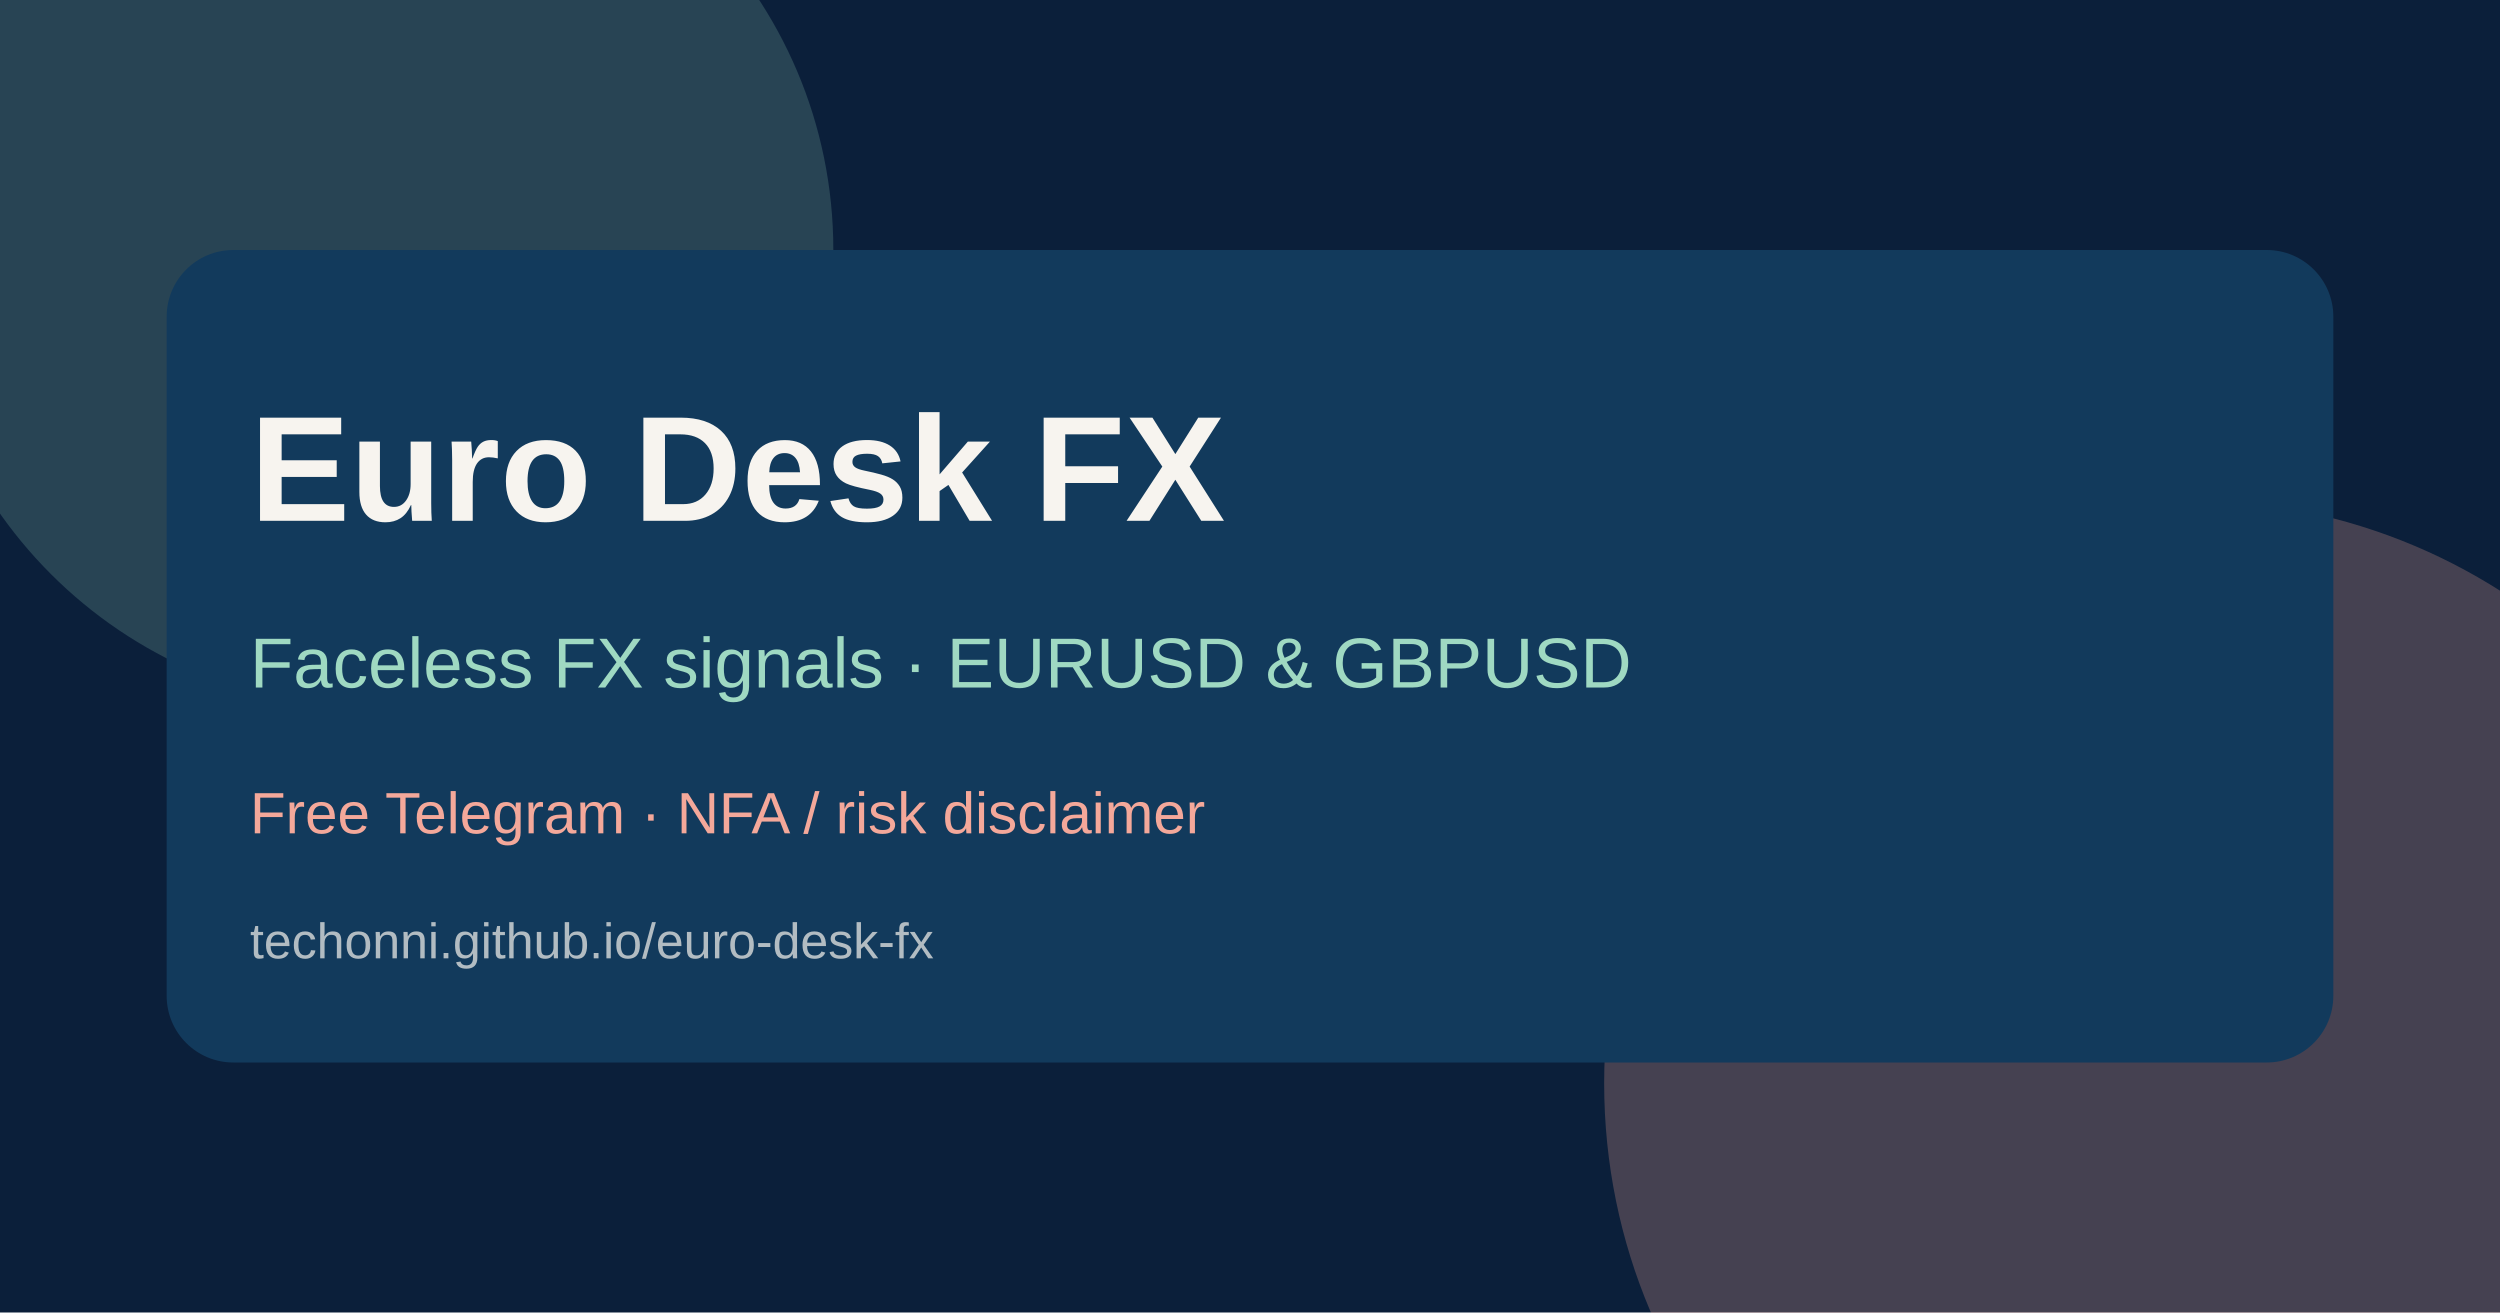
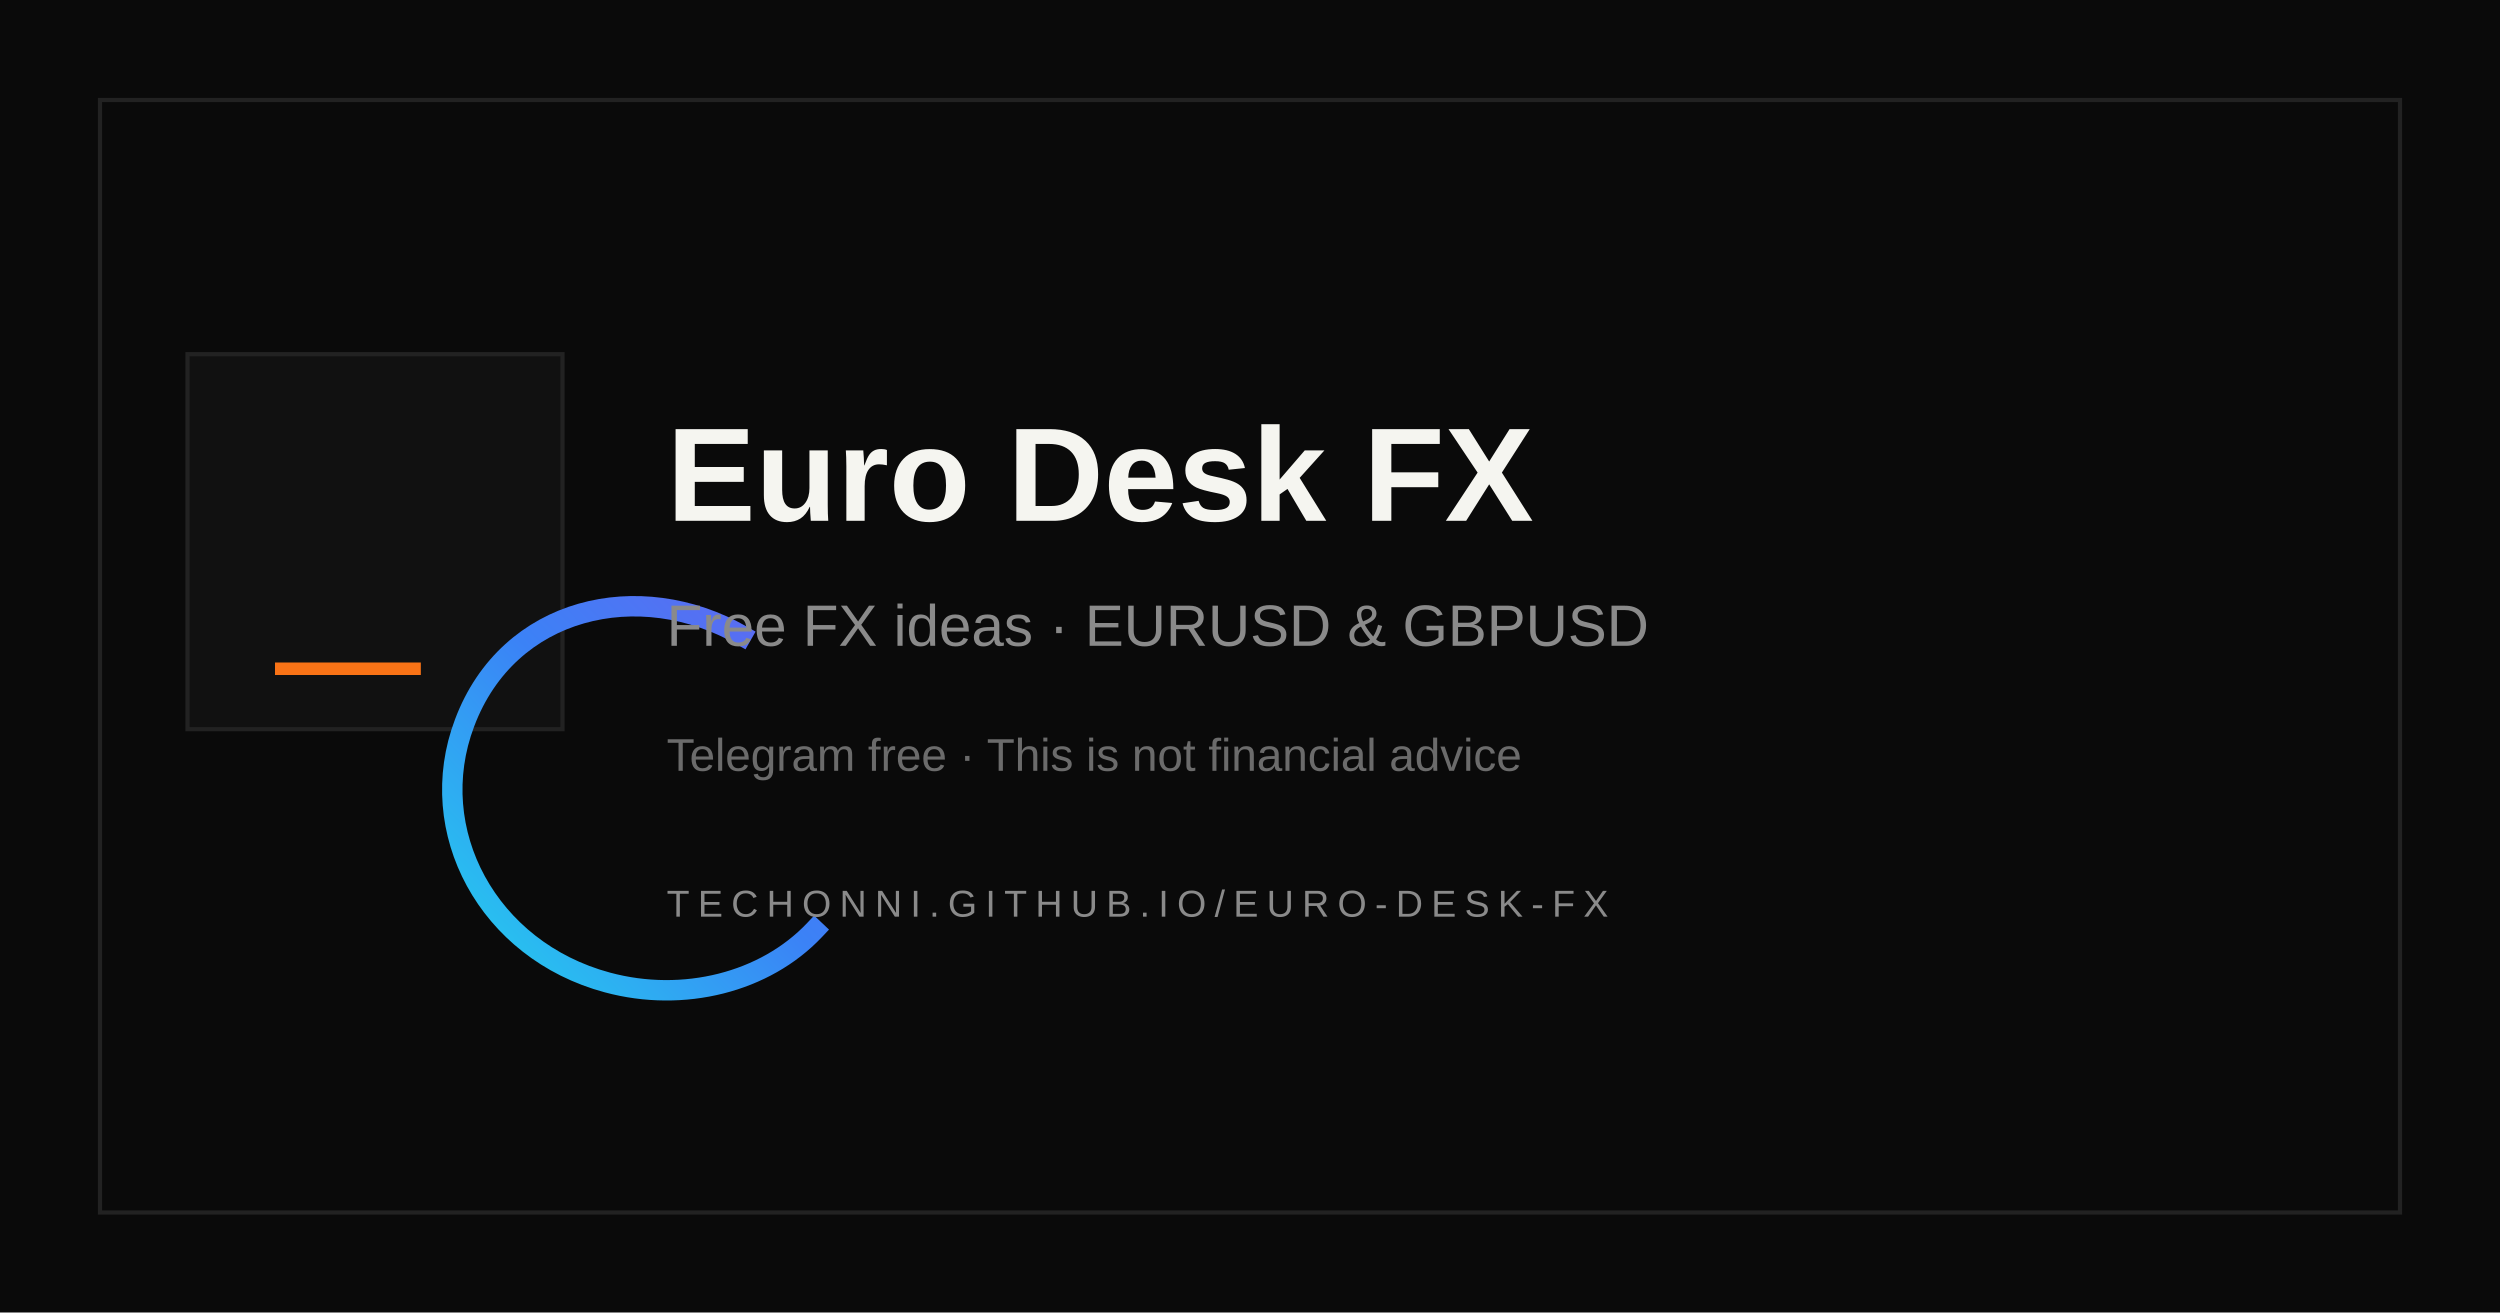
<svg xmlns="http://www.w3.org/2000/svg" width="1200" height="630" viewBox="0 0 1200 630">
-   <rect width="1200" height="630" fill="#0B1F3A" />
-   <circle cx="180" cy="120" r="220" fill="#9FD9C2" fill-opacity="0.2" />
-   <circle cx="1050" cy="520" r="280" fill="#F4A89A" fill-opacity="0.25" />
-   <rect x="80" y="120" width="1040" height="390" rx="32" fill="#123A5C" />
-   <text x="120" y="250" font-family="Segoe UI, Arial, sans-serif" font-size="72" font-weight="700" fill="#F7F4EF">Euro Desk FX</text>
-   <text x="120" y="330" font-family="Segoe UI, Arial, sans-serif" font-size="34" fill="#9FD9C2">Faceless FX signals · EURUSD &amp; GBPUSD</text>
-   <text x="120" y="400" font-family="Segoe UI, Arial, sans-serif" font-size="28" fill="#F4A89A">Free Telegram · NFA / risk disclaimer</text>
-   <text x="120" y="460" font-family="Segoe UI, Arial, sans-serif" font-size="24" fill="#F7F4EF" fill-opacity="0.7">techonni.github.io/euro-desk-fx</text>
+   <rect width="1200" height="630" fill="#0A0A0A" />
+   <rect x="48" y="48" width="1104" height="534" fill="none" stroke="#222222" stroke-width="2" />
+   <defs>
+     <linearGradient id="og" x1="0%" y1="100%" x2="100%" y2="0%">
+       <stop offset="0%" stop-color="#22D3EE" />
+       <stop offset="55%" stop-color="#3B82F6" />
+       <stop offset="100%" stop-color="#6366F1" />
+     </linearGradient>
+   </defs>
+   <g transform="translate(90,170)">
+     <rect width="180" height="180" fill="#111111" stroke="#222222" stroke-width="2" />
+     <g fill="none" stroke="url(#og)" stroke-width="14" stroke-linecap="square" transform="translate(28,30) scale(0.7)">
+       <path d="M340 150c-70-40-160-20-190 60-28 74 16 156 98 178 52 14 108 0 142-36" />
+       <path d="M160 230h148" />
+       <path d="M168 282h132" />
+     </g>
+     <rect x="42" y="148" width="70" height="6" fill="#F97316" />
+   </g>
+   <text x="320" y="250" font-family="Segoe UI, Arial, sans-serif" font-size="64" font-weight="700" fill="#F5F5F0">Euro Desk FX</text>
+   <text x="320" y="310" font-family="Segoe UI, Arial, sans-serif" font-size="28" fill="#8A8A8A">Free FX ideas · EURUSD &amp; GBPUSD</text>
+   <text x="320" y="370" font-family="Segoe UI, Arial, sans-serif" font-size="22" fill="#6B6B6B">Telegram free · This is not financial advice</text>
+   <text x="320" y="440" font-family="Segoe UI, Arial, sans-serif" font-size="18" letter-spacing="4" fill="#8A8A8A">TECHONNI.GITHUB.IO/EURO-DESK-FX</text>
</svg>
